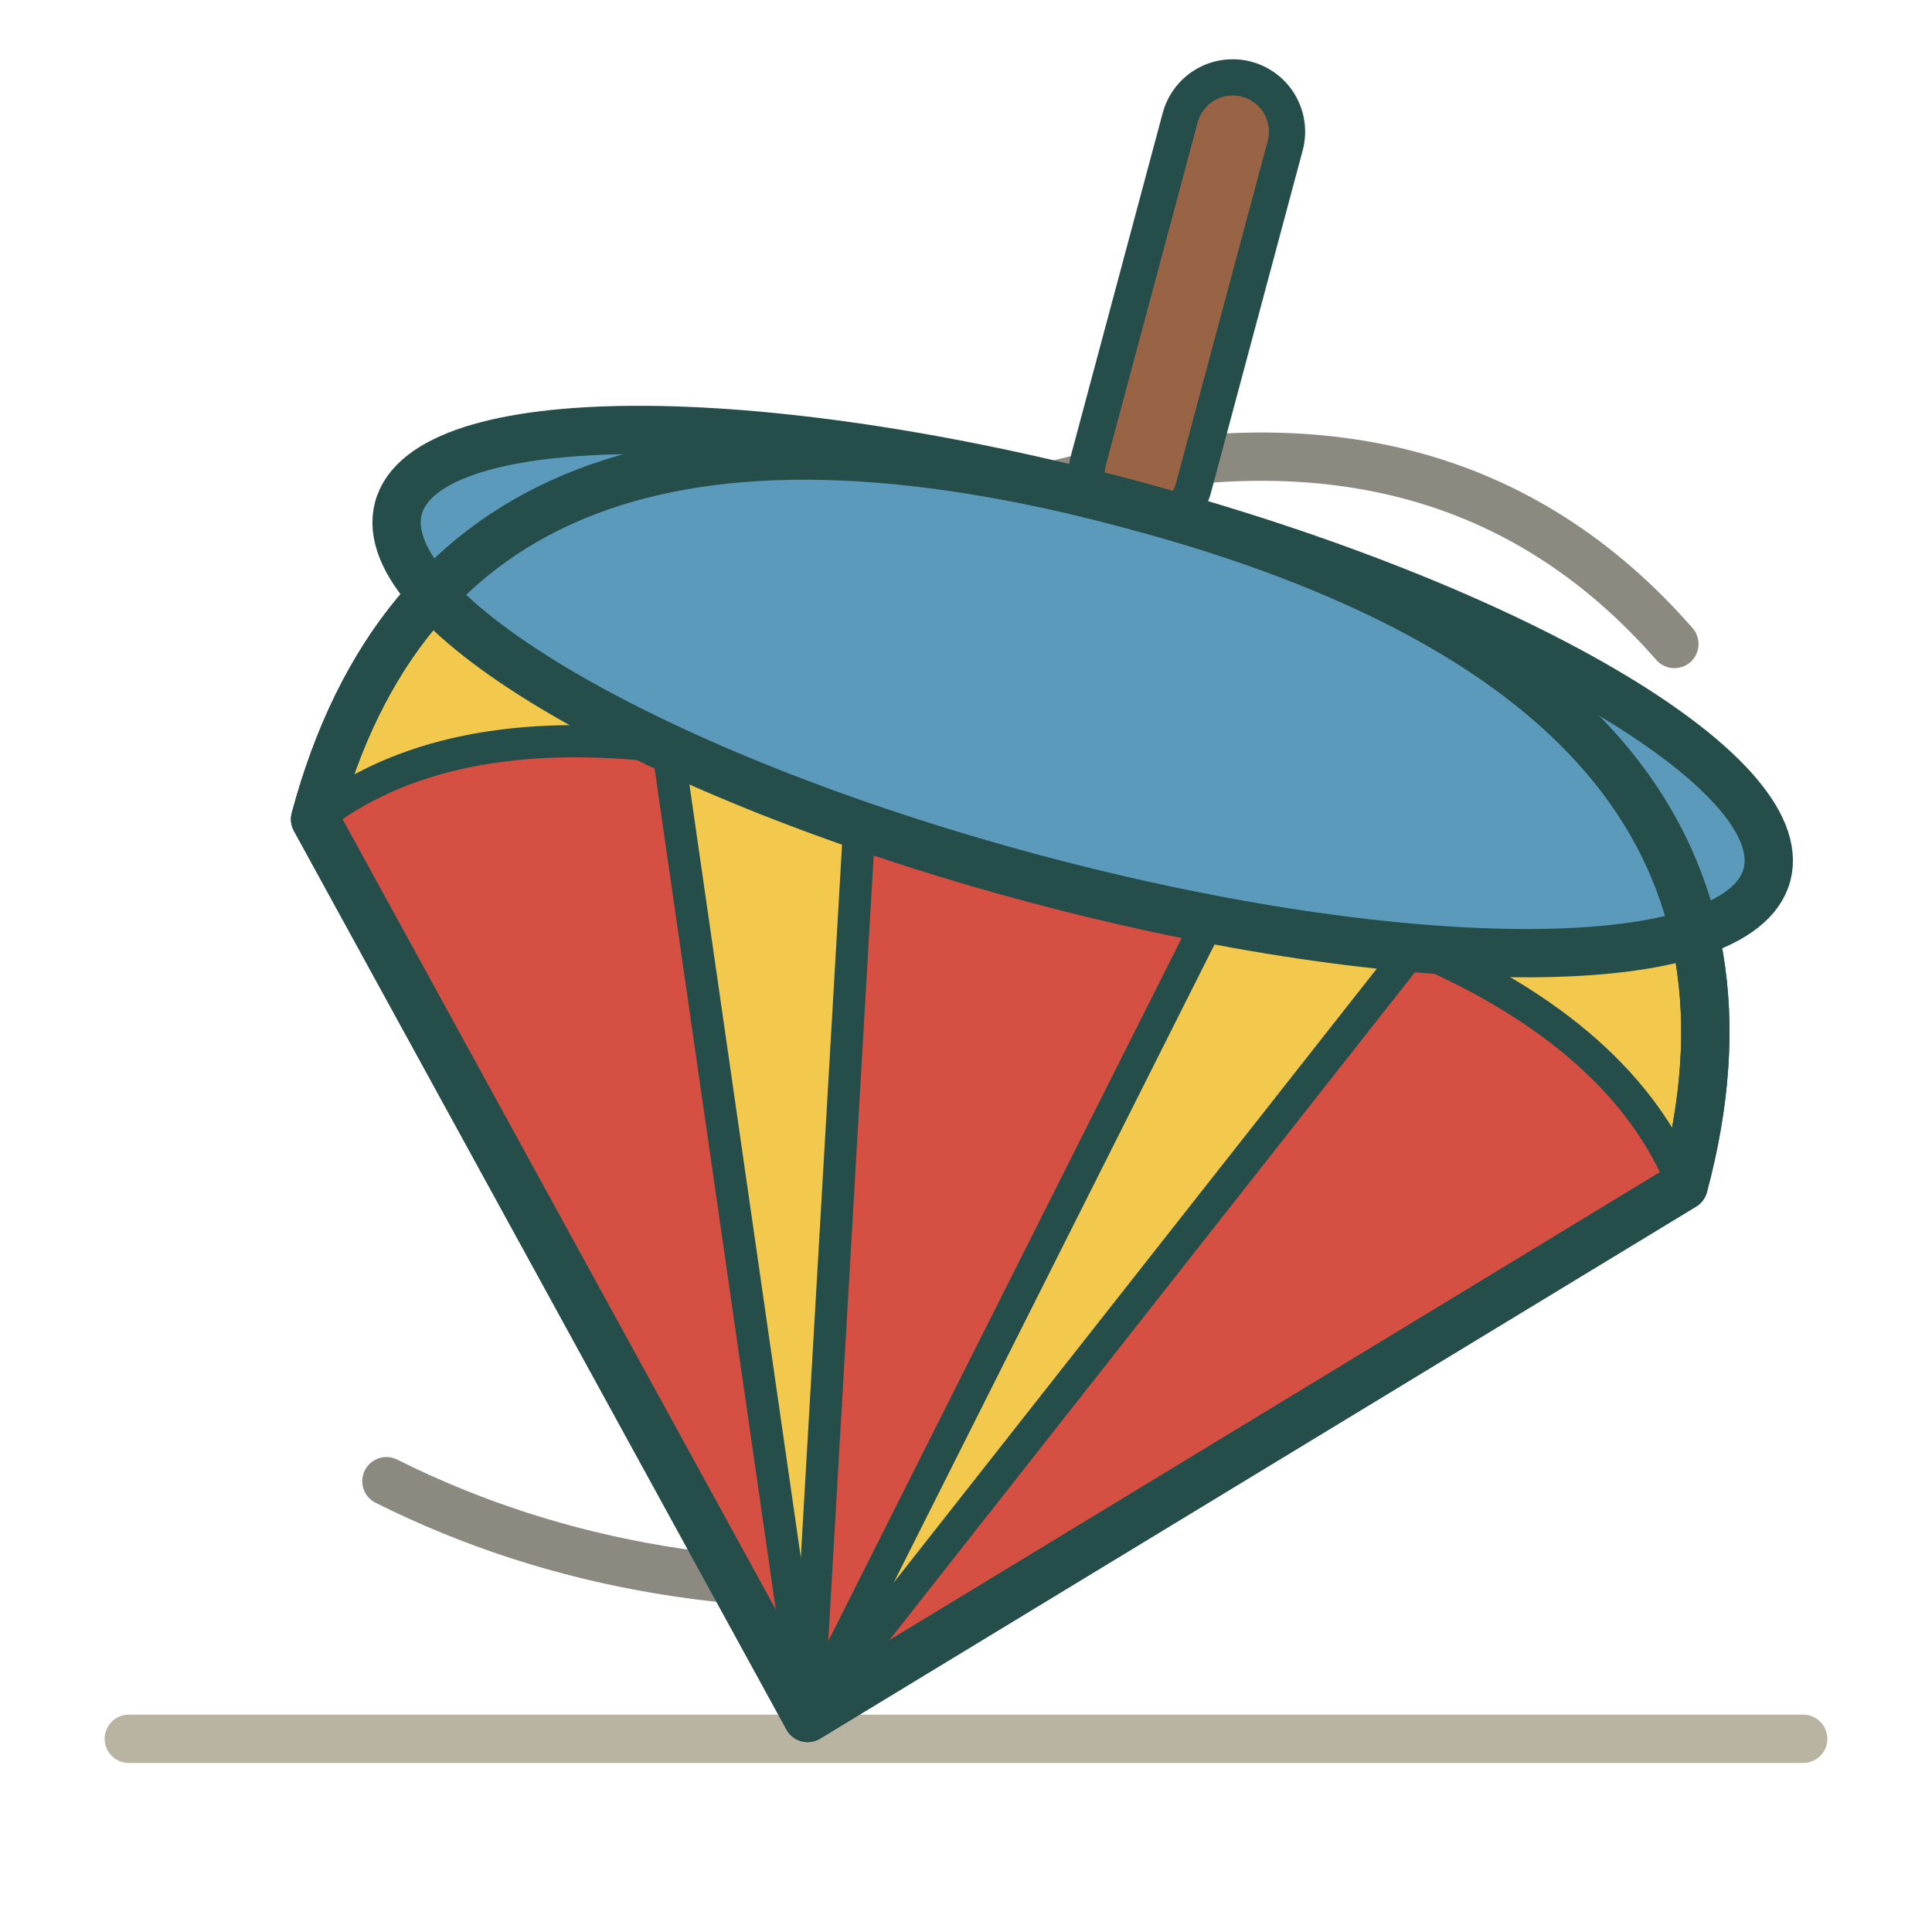
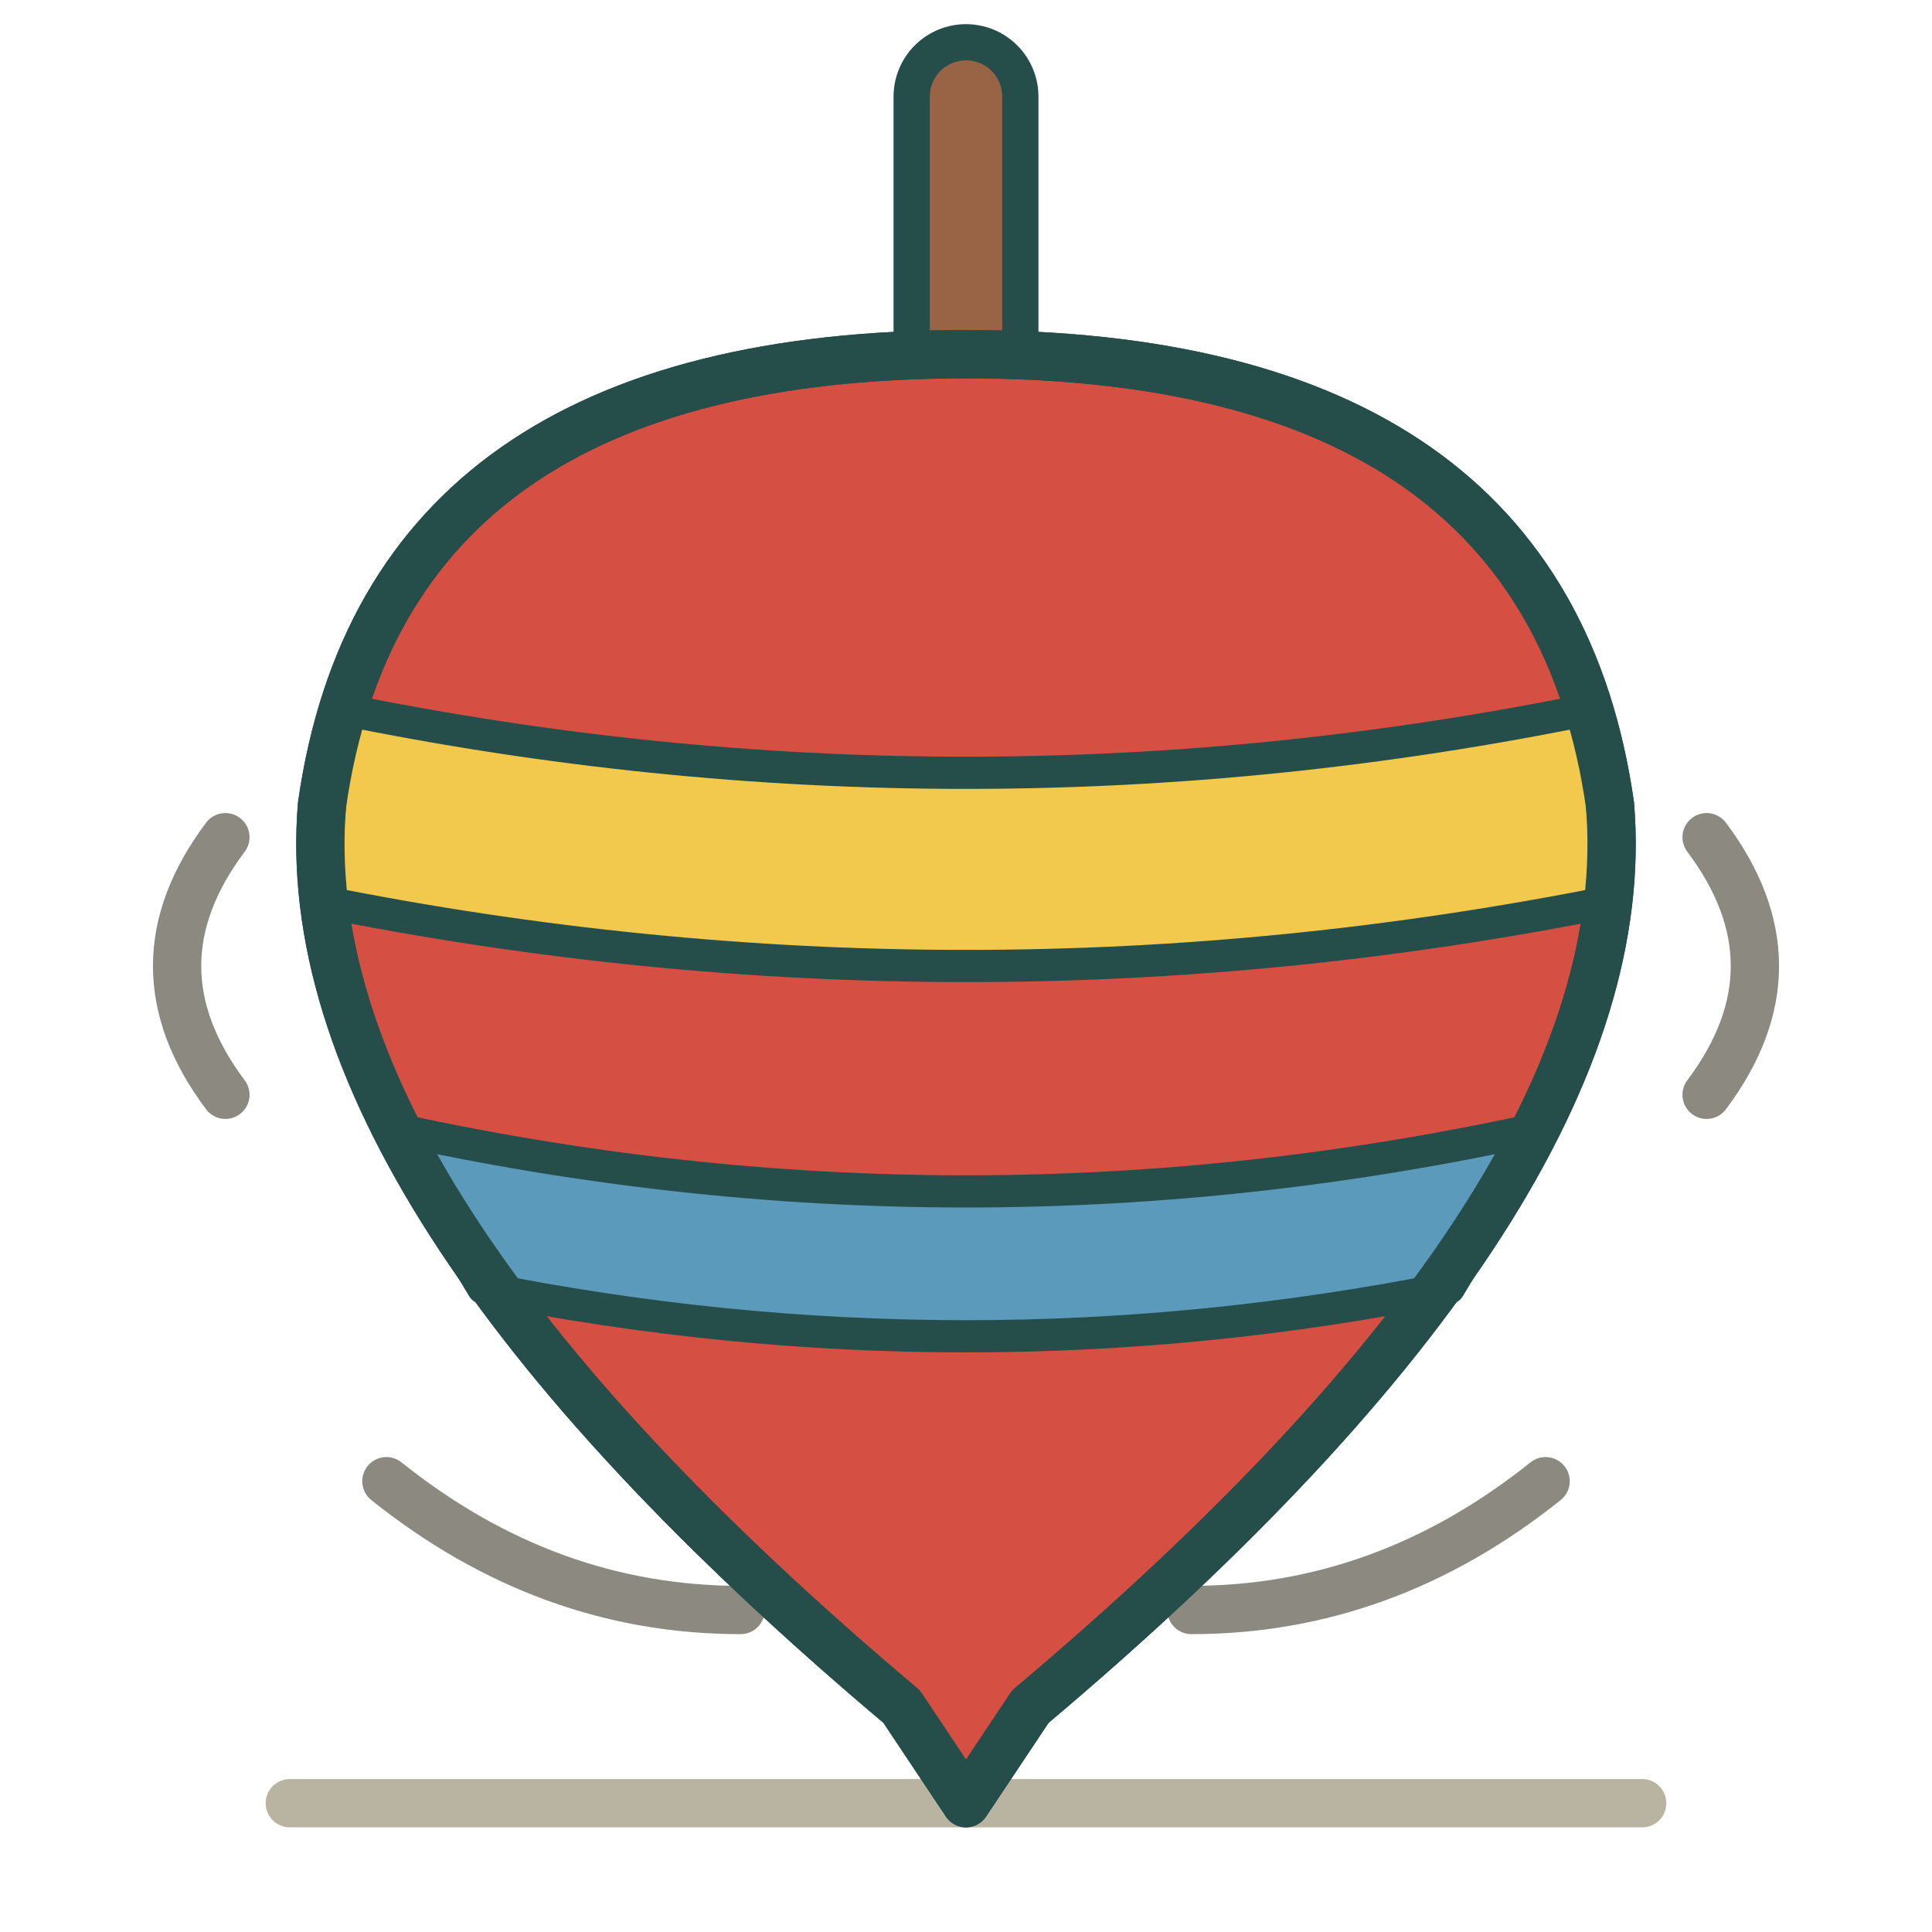
<svg xmlns="http://www.w3.org/2000/svg" viewBox="0 0 120 120">
  <g fill="none" stroke="#254E4B" stroke-width="3" stroke-linecap="round" stroke-linejoin="round">
-     <path d="M8 108H112" stroke="#B9B4A2" stroke-width="3" />
-     <path d="M24 92Q40 100 60 98M66 30Q90 24 104 40" stroke="#8C8A80" stroke-width="3" />
-     <g transform="rotate(15 60 70)">
-       <path d="M60 6V28" stroke="#254E4B" stroke-width="9" />
-       <path d="M60 6V28" stroke="#996445" stroke-width="4.5" />
-       <path d="M60 108L16 62Q16 30 60 30Q104 30 104 62Z" fill="#F2C94C" />
-       <path d="M60 108L16 62Q22 54 36 52Z" fill="#D64F43" stroke-width="2" />
-       <path d="M60 108L48 50Q60 48 72 50Z" fill="#D64F43" stroke-width="2" />
-       <path d="M60 108L84 52Q98 54 104 62Z" fill="#D64F43" stroke-width="2" />
-       <ellipse cx="60" cy="42" rx="44" ry="12" fill="#5B9ABA" />
-       <path d="M60 108L16 62Q16 30 60 30Q104 30 104 62Z" />
-     </g>
+     <path d="M18 112H102" stroke="#B9B4A2" stroke-width="3" />
+     <path d="M14 52Q8 60 14 68M106 52Q112 60 106 68M24 92Q34 100 46 100M96 92Q86 100 74 100" stroke="#8C8A80" stroke-width="3" />
+     <path d="M60 6V24" stroke="#254E4B" stroke-width="9" />
+     <path d="M60 6V24" stroke="#996445" stroke-width="4.5" />
+     <path d="M60 22Q96 22 100 50Q102 74 64 106L60 112L56 106Q18 74 20 50Q24 22 60 22Z" fill="#D64F43" />
+     <path d="M21 44Q60 52 99 44L100 56Q60 64 20 56Z" fill="#F2C94C" stroke-width="2" />
+     <path d="M24 70Q60 78 96 70L90 80Q60 86 30 80Z" fill="#5B9ABA" stroke-width="2" />
+     <path d="M60 22Q96 22 100 50Q102 74 64 106L60 112L56 106Q18 74 20 50Q24 22 60 22Z" />
  </g>
</svg>
